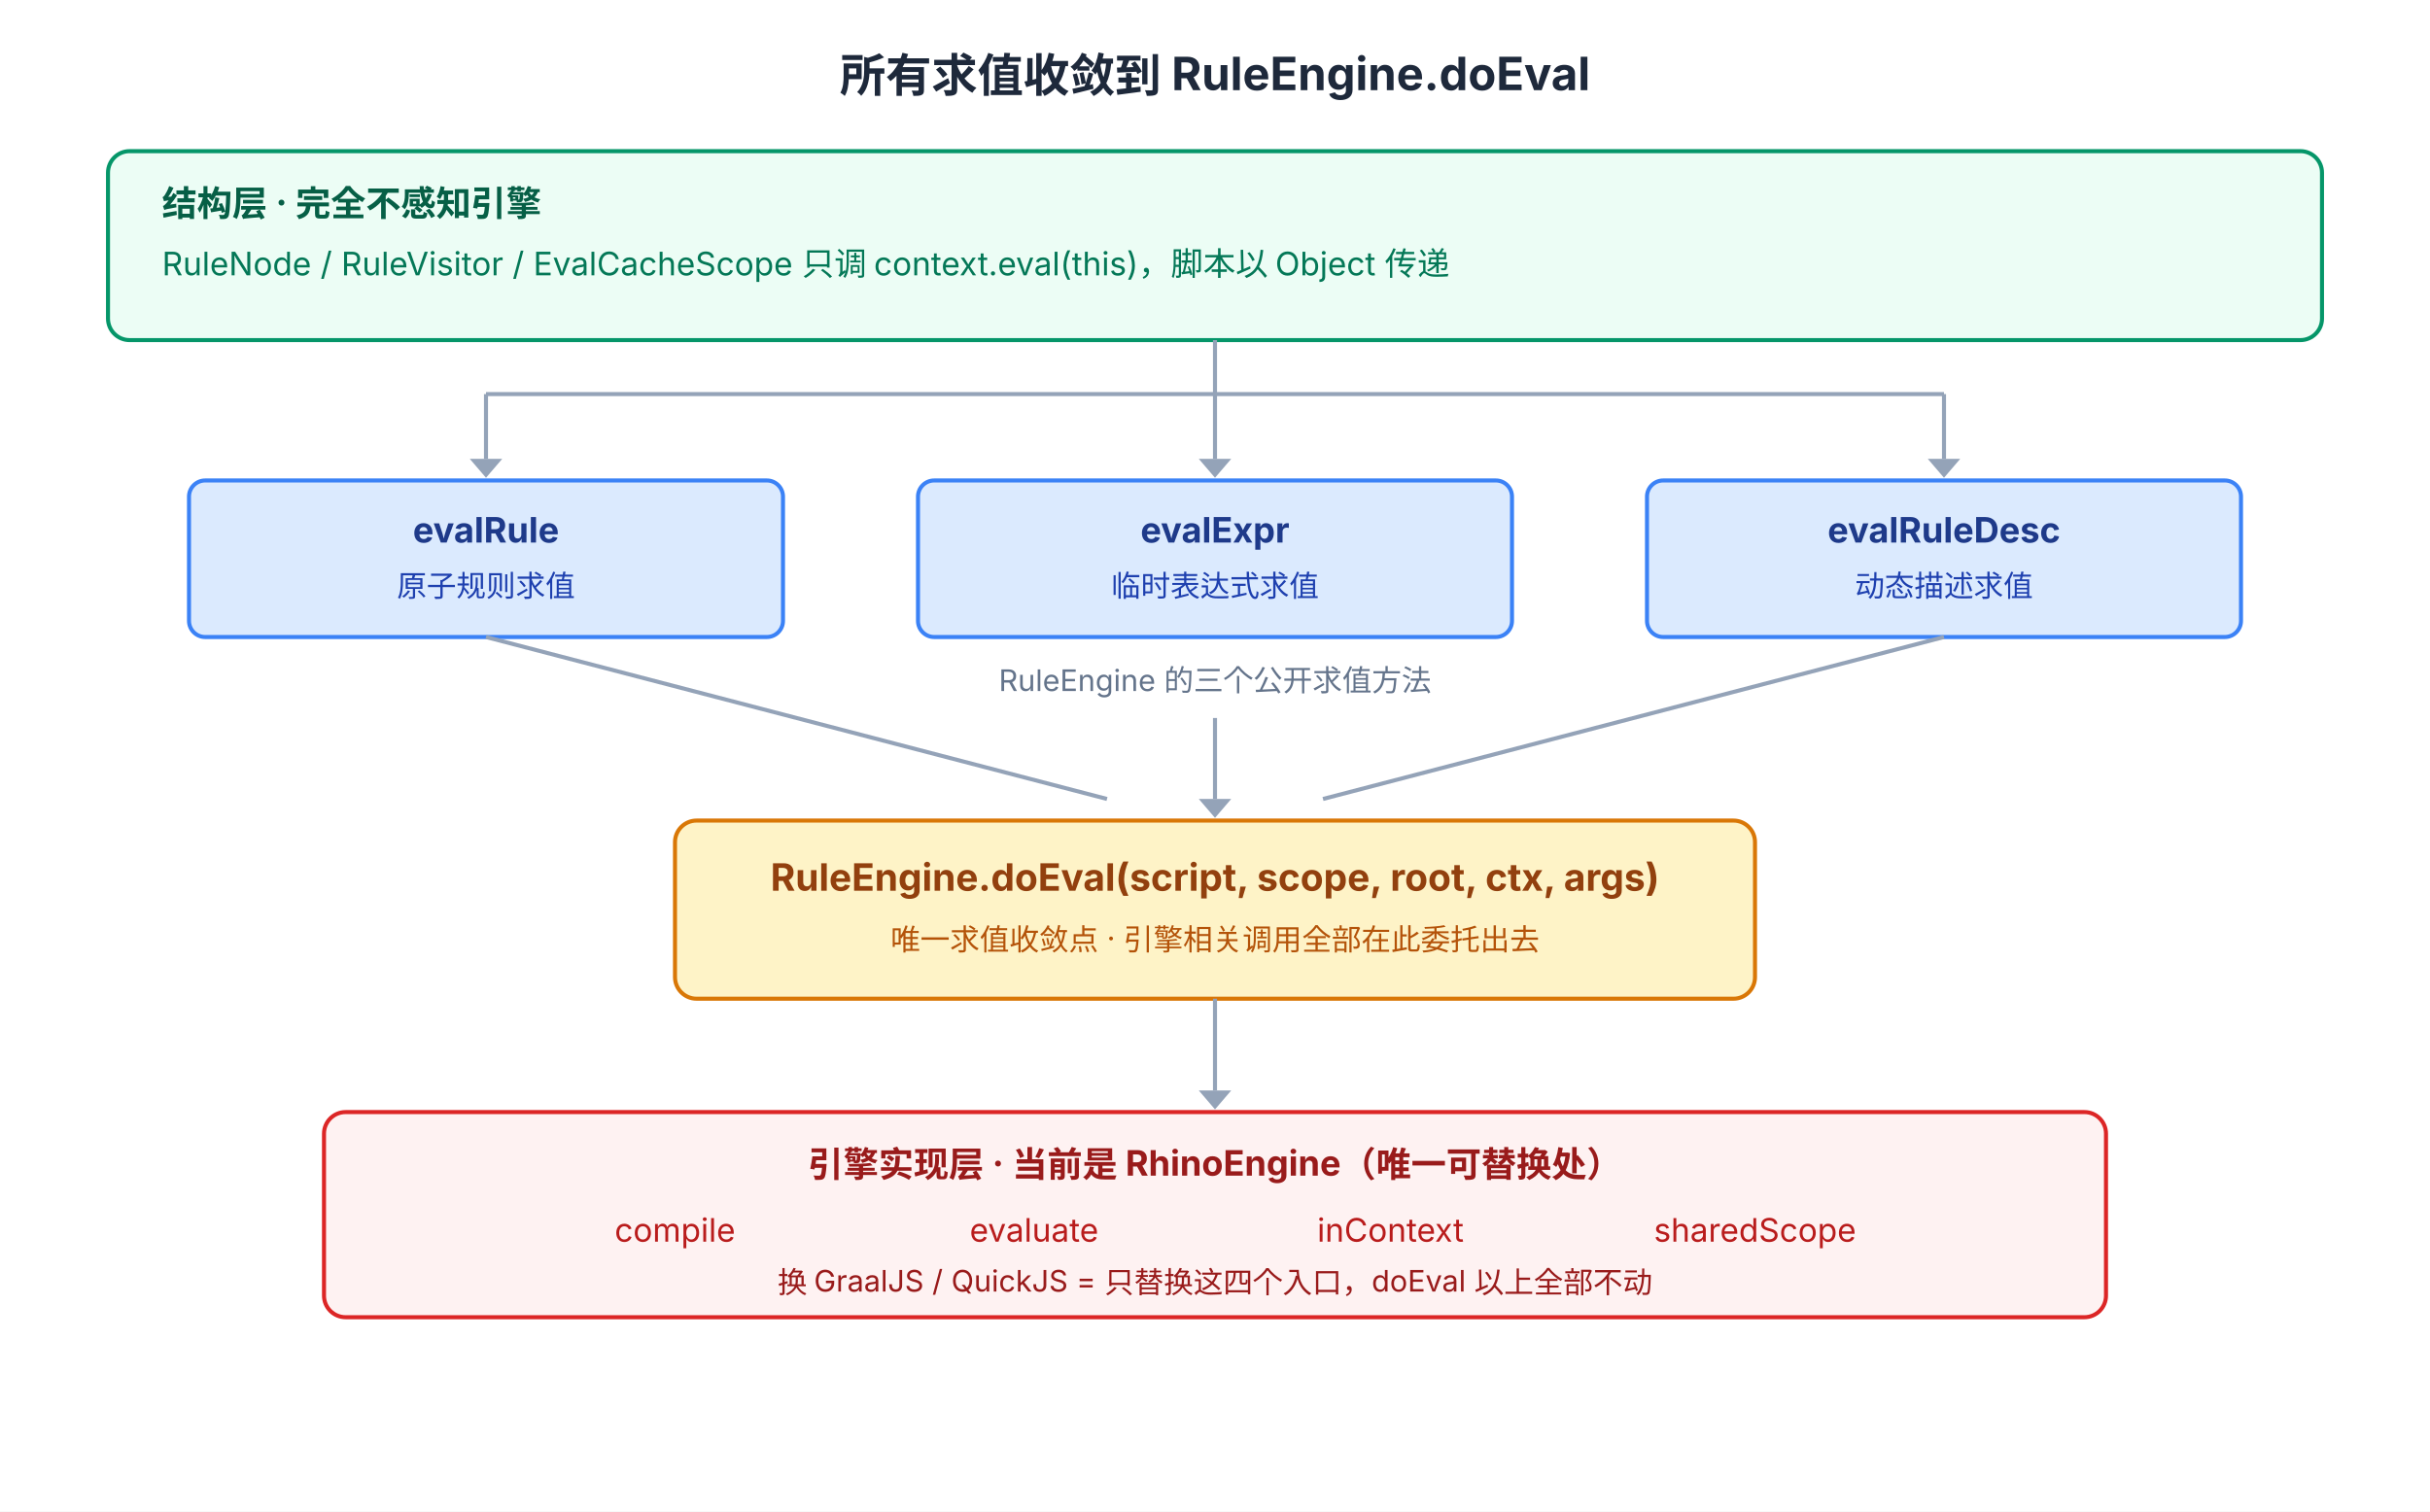
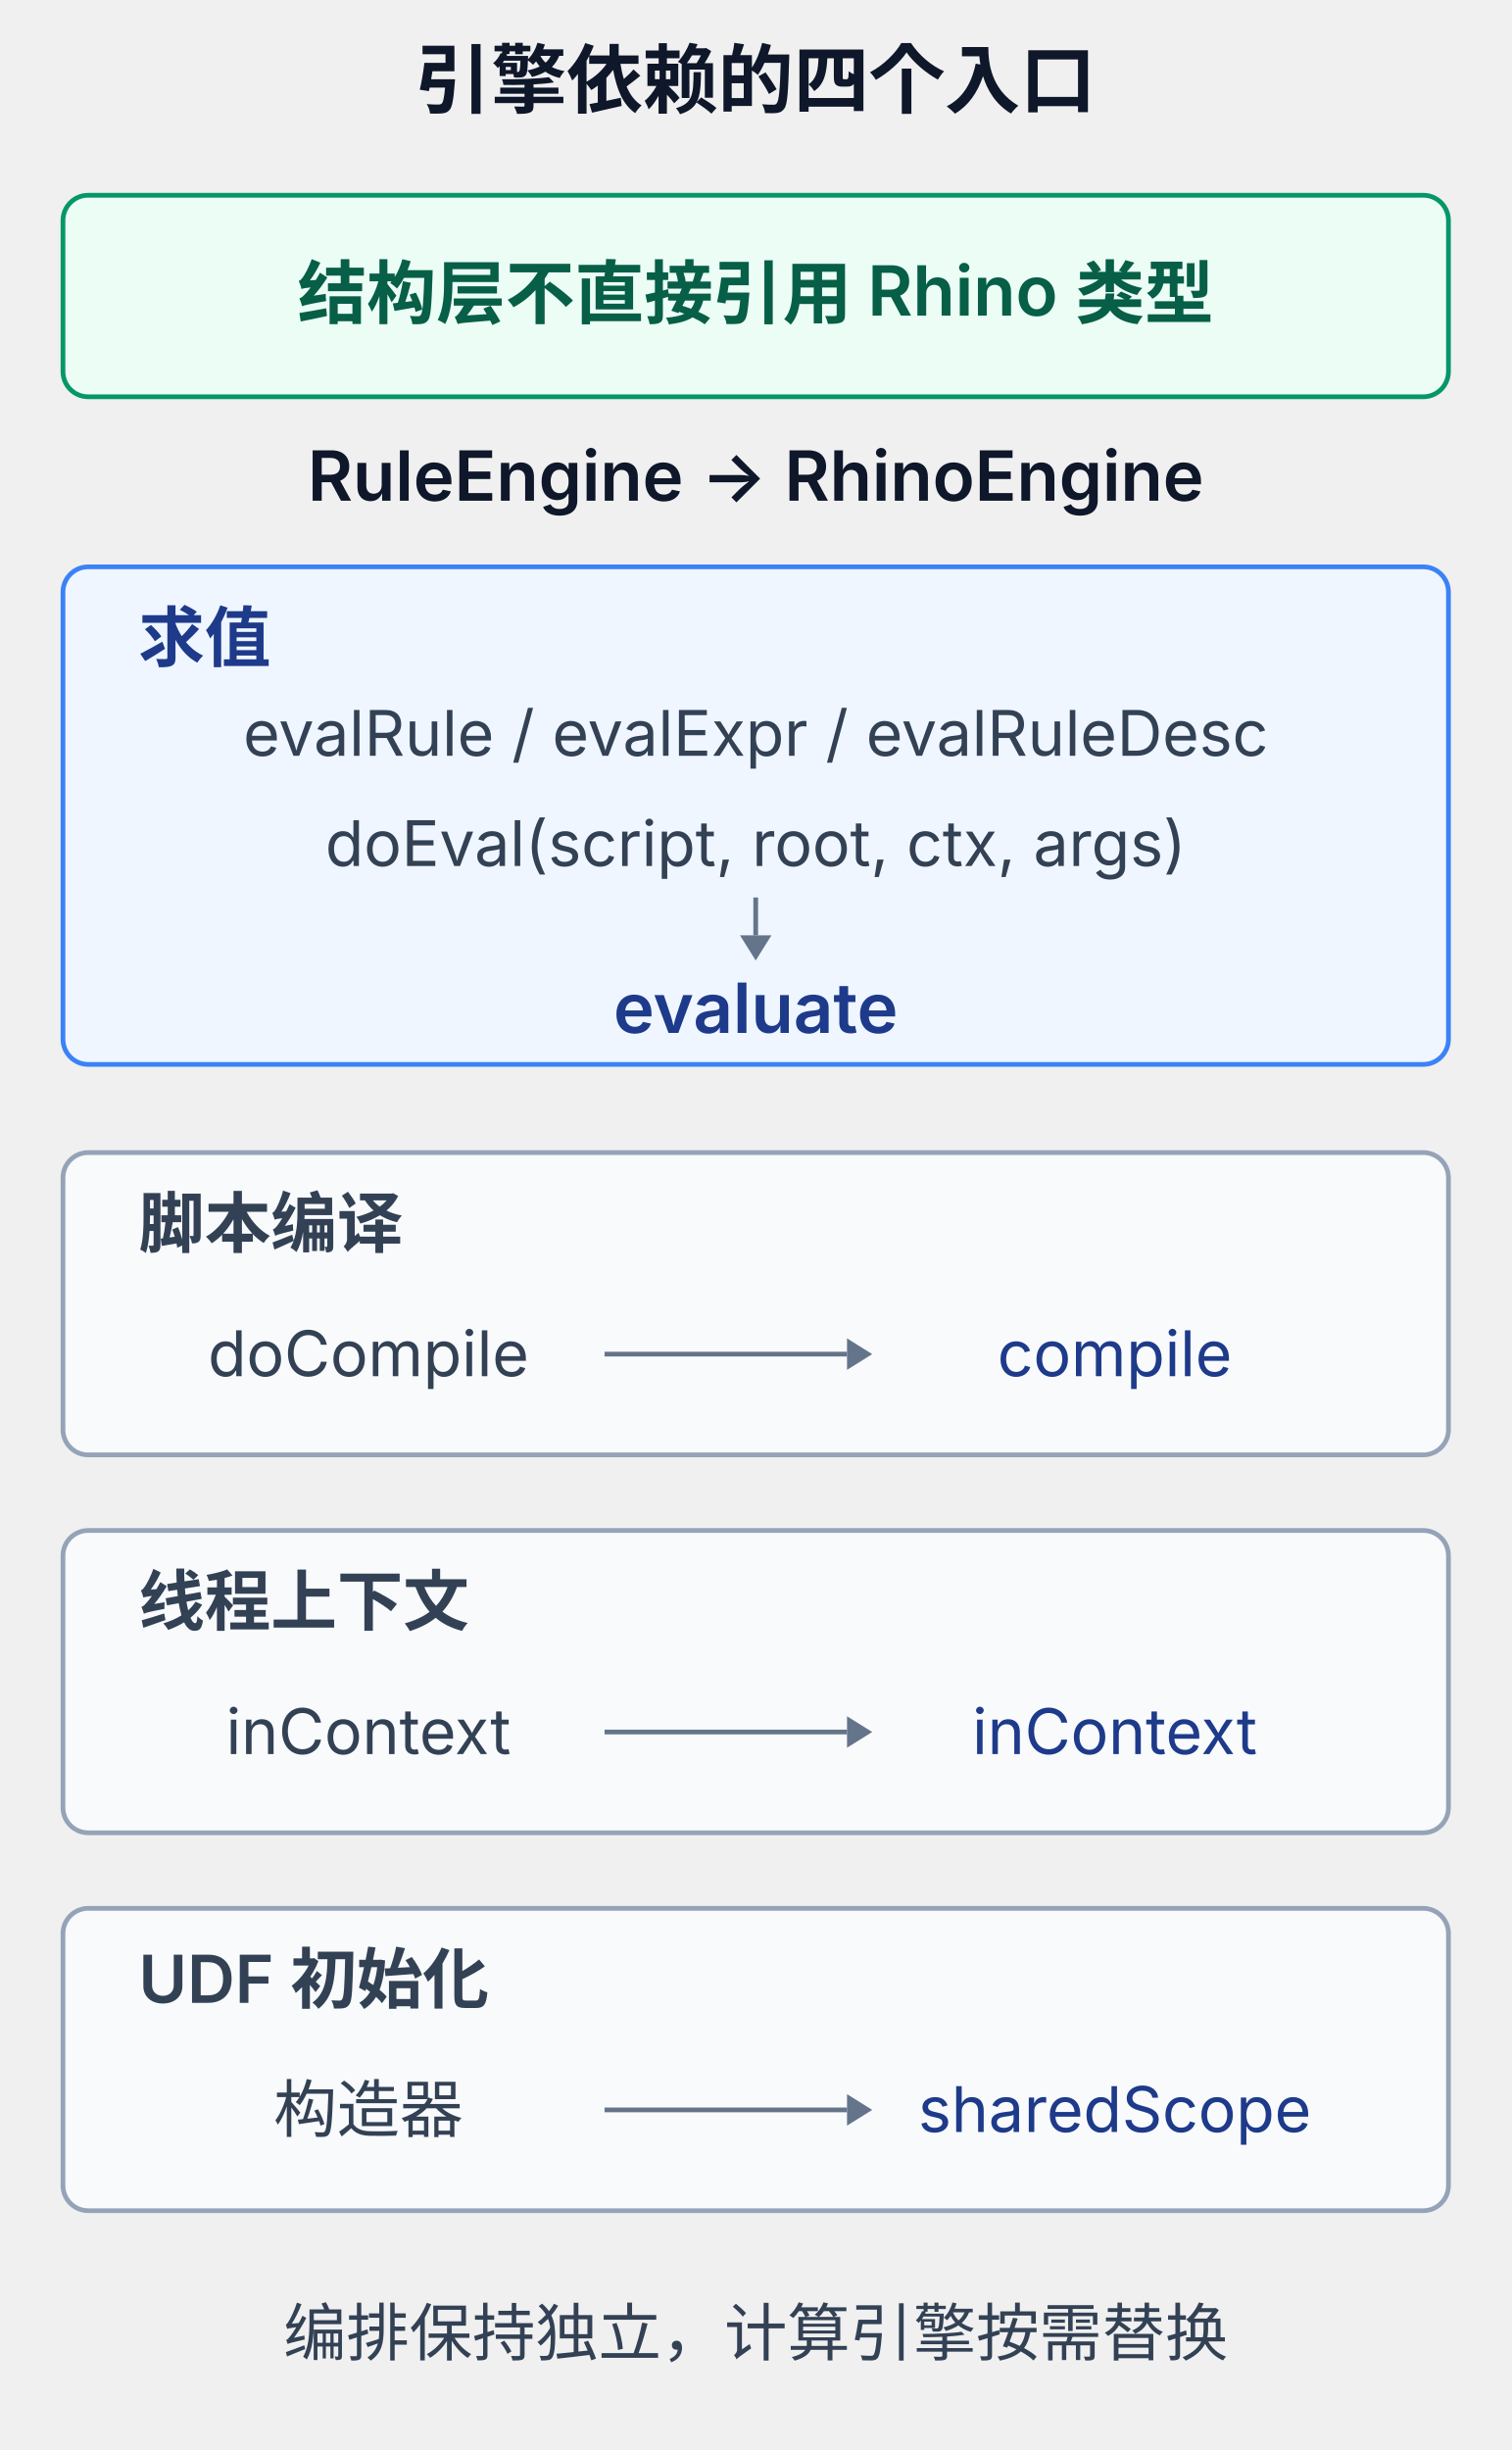
- <svg xmlns="http://www.w3.org/2000/svg" viewBox="0 0 900 560" font-family="system-ui, -apple-system, 'PingFang SC', sans-serif">
-   <rect x="0" y="0" width="900" height="560" fill="#FFFFFF" />
-   <text x="450" y="34" font-size="17" font-weight="bold" fill="#1E293B" text-anchor="middle">所有求值收敛到 RuleEngine.doEval</text>
-   <rect x="40" y="56" width="820" height="70" rx="8" fill="#ECFDF5" stroke="#059669" stroke-width="1.5" />
-   <text x="60" y="80" font-size="13" font-weight="bold" fill="#065F46">结构层 · 完全不感知引擎</text>
-   <text x="60" y="102" font-size="12" fill="#047857">RuleNode / RuleVisitor / EvalCacheScope 只调 context.eval(this)，脚本以 Object 传递</text>
-   <line x1="450" y1="126" x2="450" y2="146" stroke="#94A3B8" stroke-width="1.5" />
-   <line x1="180" y1="146" x2="720" y2="146" stroke="#94A3B8" stroke-width="1.5" />
-   <line x1="180" y1="146" x2="180" y2="170" stroke="#94A3B8" stroke-width="1.5" />
-   <polygon points="174,170 186,170 180,177" fill="#94A3B8" />
-   <line x1="450" y1="146" x2="450" y2="170" stroke="#94A3B8" stroke-width="1.5" />
-   <polygon points="444,170 456,170 450,177" fill="#94A3B8" />
-   <line x1="720" y1="146" x2="720" y2="170" stroke="#94A3B8" stroke-width="1.5" />
-   <polygon points="714,170 726,170 720,177" fill="#94A3B8" />
-   <rect x="70" y="178" width="220" height="58" rx="6" fill="#DBEAFE" stroke="#3B82F6" stroke-width="1.5" />
-   <text x="180" y="201" font-size="13" font-weight="bold" fill="#1E3A8A" text-anchor="middle">evalRule</text>
-   <text x="180" y="221" font-size="11" fill="#1E40AF" text-anchor="middle">原子规则求值</text>
-   <rect x="340" y="178" width="220" height="58" rx="6" fill="#DBEAFE" stroke="#3B82F6" stroke-width="1.5" />
-   <text x="450" y="201" font-size="13" font-weight="bold" fill="#1E3A8A" text-anchor="middle">evalExpr</text>
-   <text x="450" y="221" font-size="11" fill="#1E40AF" text-anchor="middle">临时表达式求值</text>
-   <rect x="610" y="178" width="220" height="58" rx="6" fill="#DBEAFE" stroke="#3B82F6" stroke-width="1.5" />
-   <text x="720" y="201" font-size="13" font-weight="bold" fill="#1E3A8A" text-anchor="middle">evalRuleDesc</text>
-   <text x="720" y="221" font-size="11" fill="#1E40AF" text-anchor="middle">动态描述求值</text>
-   <text x="450" y="256" font-size="11" fill="#64748B" text-anchor="middle">RuleEngine 的三个公开求值方法</text>
-   <line x1="180" y1="236" x2="410" y2="296" stroke="#94A3B8" stroke-width="1.5" />
-   <line x1="450" y1="266" x2="450" y2="296" stroke="#94A3B8" stroke-width="1.5" />
-   <line x1="720" y1="236" x2="490" y2="296" stroke="#94A3B8" stroke-width="1.5" />
-   <polygon points="444,296 456,296 450,303" fill="#94A3B8" />
-   <rect x="250" y="304" width="400" height="66" rx="8" fill="#FEF3C7" stroke="#D97706" stroke-width="1.5" />
-   <text x="450" y="330" font-size="14" font-weight="bold" fill="#92400E" text-anchor="middle">RuleEngine.doEval(script, scope, root, ctx, args)</text>
-   <text x="450" y="352" font-size="11" fill="#B45309" text-anchor="middle">唯一求值收敛点 · 引擎相关调用全部在此委托出去</text>
-   <line x1="450" y1="370" x2="450" y2="404" stroke="#94A3B8" stroke-width="1.5" />
-   <polygon points="444,404 456,404 450,411" fill="#94A3B8" />
-   <rect x="120" y="412" width="660" height="76" rx="8" fill="#FEF2F2" stroke="#DC2626" stroke-width="1.5" />
-   <text x="450" y="436" font-size="13" font-weight="bold" fill="#991B1B" text-anchor="middle">引擎实现层 · 当前是 RhinoEngine（唯一可替换处）</text>
-   <text x="250" y="460" font-size="12" fill="#B91C1C" text-anchor="middle">compile</text>
-   <text x="383" y="460" font-size="12" fill="#B91C1C" text-anchor="middle">evaluate</text>
-   <text x="515" y="460" font-size="12" fill="#B91C1C" text-anchor="middle">inContext</text>
-   <text x="650" y="460" font-size="12" fill="#B91C1C" text-anchor="middle">sharedScope</text>
-   <text x="450" y="479" font-size="11" fill="#991B1B" text-anchor="middle">换 GraalJS / QuickJS = 只替换这四个入口，doEval 以上全部不动</text>
+ <svg xmlns="http://www.w3.org/2000/svg" width="480" height="778" viewBox="0 0 480 778" font-family="system-ui, -apple-system, 'PingFang SC', sans-serif">
+   <text x="240" y="34" font-size="24" fill="#0F172A" text-anchor="middle" font-weight="600">引擎依赖的四个入口</text>
+   <rect x="20" y="62" width="440" height="64" rx="8" fill="#ECFDF5" stroke="#059669" stroke-width="1.5" />
+   <text x="240" y="101" font-size="22" fill="#065F46" text-anchor="middle" font-weight="600">结构层不直接引用 Rhino 类型</text>
+   <text x="240" y="159" font-size="22" fill="#0F172A" text-anchor="middle" font-weight="600">RuleEngine → RhinoEngine</text>
+   <rect x="20" y="180" width="440" height="158" rx="8" fill="#EFF6FF" stroke="#3B82F6" stroke-width="1.5" />
+   <text x="44" y="210" font-size="21" fill="#1E3A8A" text-anchor="start" font-weight="600">求值</text>
+   <text x="240" y="240" font-size="20" fill="#334155" text-anchor="middle">evalRule / evalExpr / evalRuleDesc</text>
+   <text x="240" y="275" font-size="20" fill="#334155" text-anchor="middle">doEval(script, root, ctx, args)</text>
+   <line x1="240" y1="285" x2="240" y2="297" stroke="#64748B" stroke-width="1.5" />
+   <polygon points="235,297 245,297 240,305" fill="#64748B" />
+   <text x="240" y="328" font-size="22" fill="#1E3A8A" text-anchor="middle" font-weight="600">evaluate</text>
+   <rect x="20" y="366" width="440" height="96" rx="8" fill="#F8FAFC" stroke="#94A3B8" stroke-width="1.5" />
+   <text x="44" y="396" font-size="21" fill="#334155" text-anchor="start" font-weight="600">脚本编译</text>
+   <text x="117" y="437" font-size="20" fill="#334155" text-anchor="middle">doCompile</text>
+   <text x="354" y="437" font-size="20" fill="#1E3A8A" text-anchor="middle">compile</text>
+   <line x1="192" y1="430" x2="269" y2="430" stroke="#64748B" stroke-width="1.5" />
+   <polygon points="269,425 269,435 277,430" fill="#64748B" />
+   <rect x="20" y="486" width="440" height="96" rx="8" fill="#F8FAFC" stroke="#94A3B8" stroke-width="1.5" />
+   <text x="44" y="516" font-size="21" fill="#334155" text-anchor="start" font-weight="600">线程上下文</text>
+   <text x="117" y="557" font-size="20" fill="#334155" text-anchor="middle">inContext</text>
+   <text x="354" y="557" font-size="20" fill="#1E3A8A" text-anchor="middle">inContext</text>
+   <line x1="192" y1="550" x2="269" y2="550" stroke="#64748B" stroke-width="1.5" />
+   <polygon points="269,545 269,555 277,550" fill="#64748B" />
+   <rect x="20" y="606" width="440" height="96" rx="8" fill="#F8FAFC" stroke="#94A3B8" stroke-width="1.5" />
+   <text x="44" y="636" font-size="21" fill="#334155" text-anchor="start" font-weight="600">UDF 初始化</text>
+   <text x="117" y="677" font-size="20" fill="#334155" text-anchor="middle">构造器</text>
+   <text x="354" y="677" font-size="20" fill="#1E3A8A" text-anchor="middle">sharedScope</text>
+   <line x1="192" y1="670" x2="269" y2="670" stroke="#64748B" stroke-width="1.5" />
+   <polygon points="269,665 269,675 277,670" fill="#64748B" />
+   <text x="240" y="748" font-size="20" fill="#334155" text-anchor="middle">编排保持独立，计算引擎按需替换</text>
</svg>
